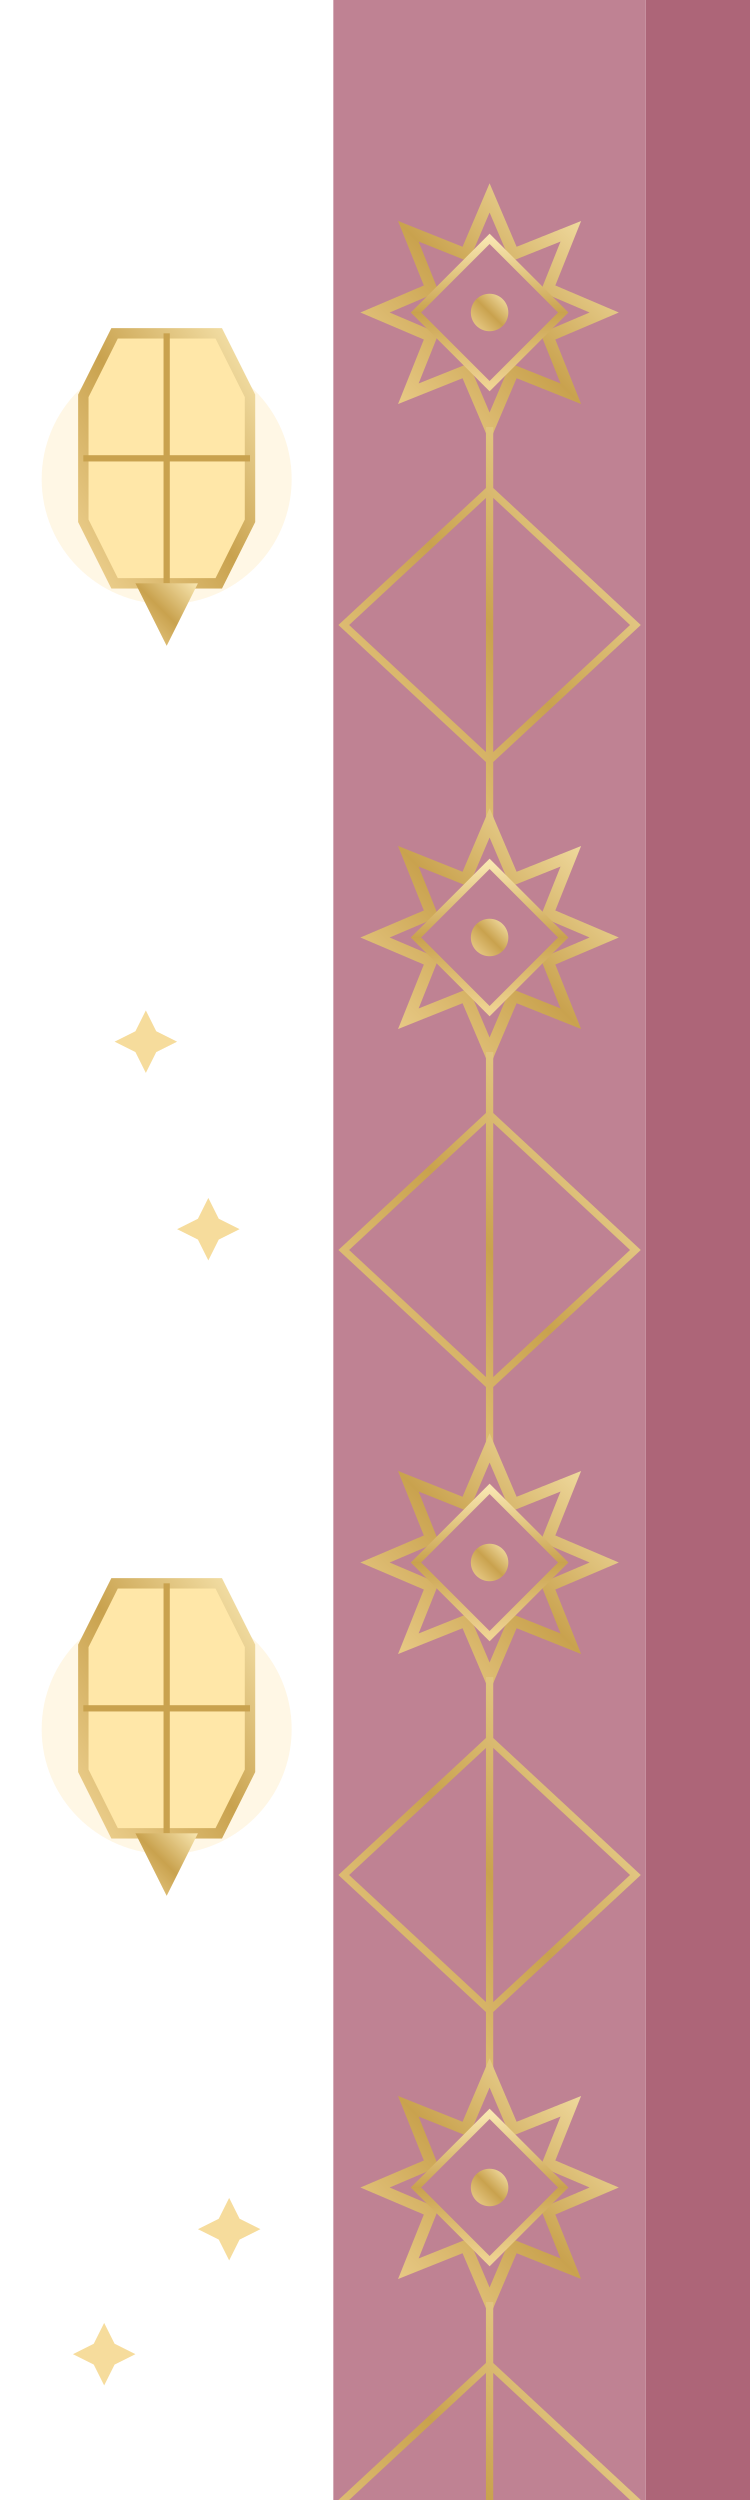
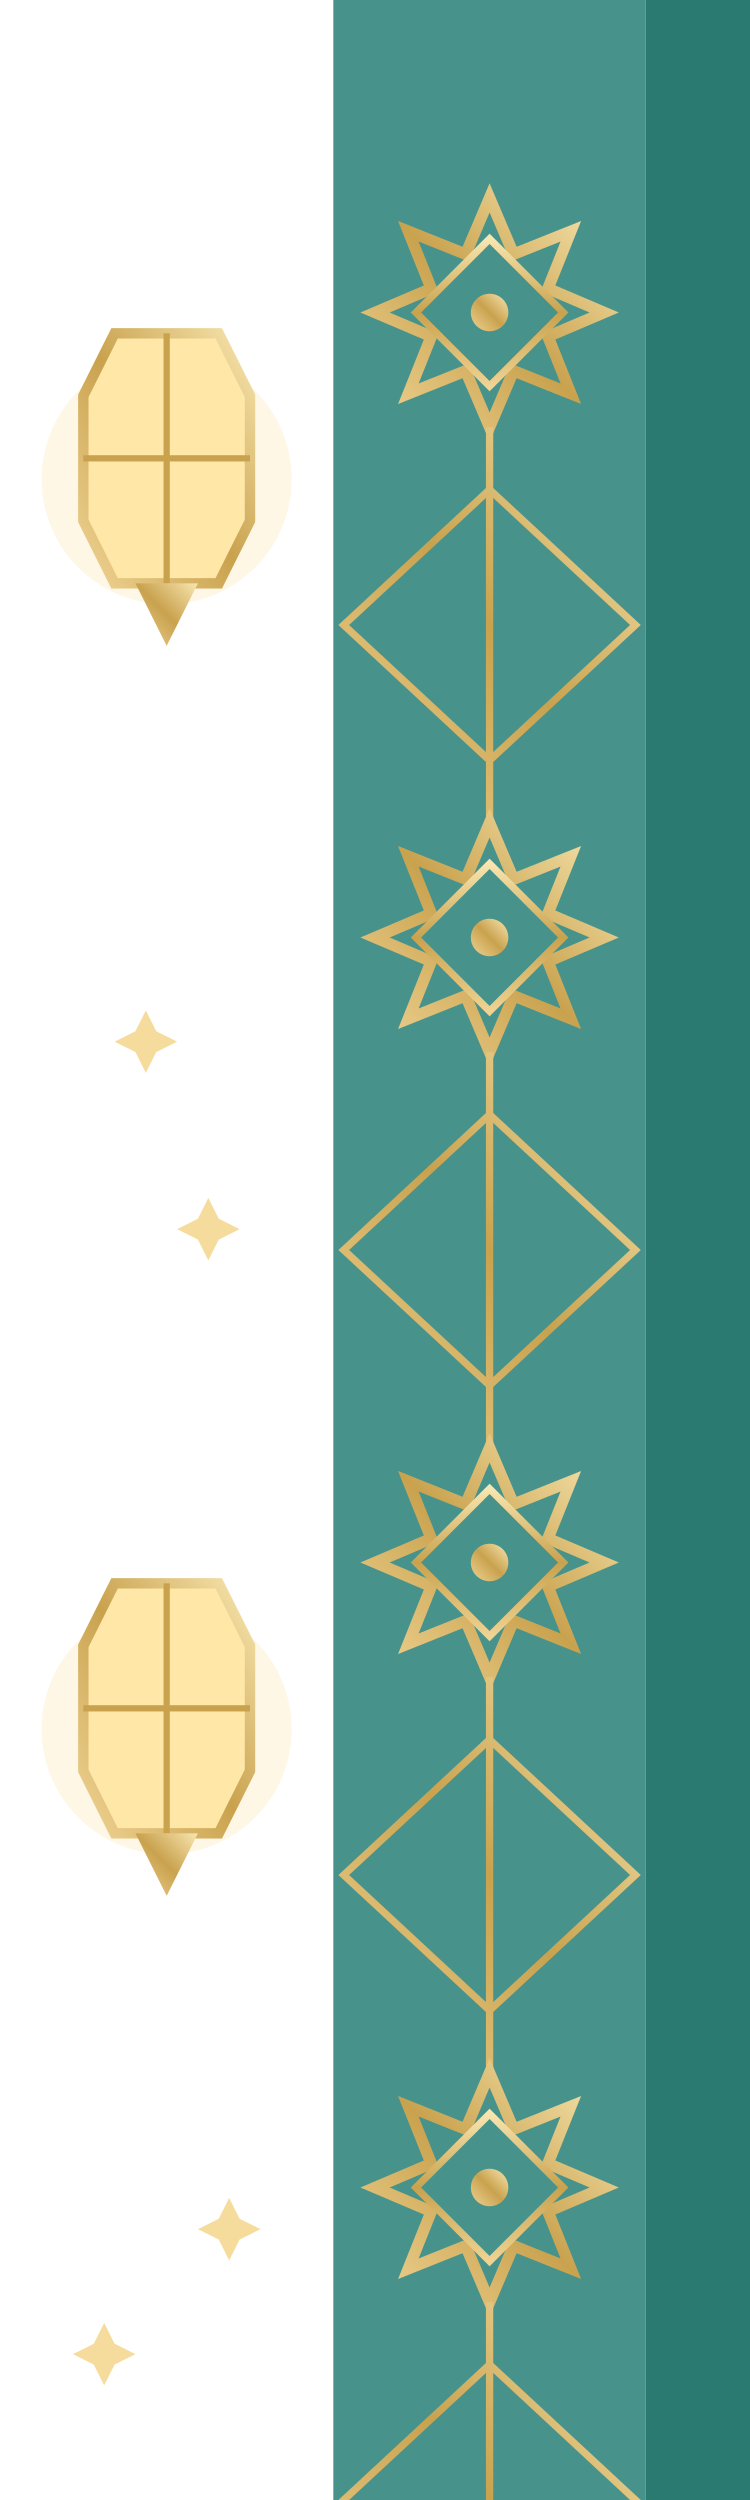
<svg xmlns="http://www.w3.org/2000/svg" viewBox="0 0 72 240" width="72" height="240">
  <defs>
    <linearGradient id="gd" x1="0" y1="0" x2="1" y2="1">
      <stop offset="0" stop-color="#f8e6b0" />
      <stop offset=".5" stop-color="#c9a24e" />
      <stop offset="1" stop-color="#efd393" />
    </linearGradient>
  </defs>
  <g transform="translate(72 0) scale(-1 1)">
-     <rect x="0" y="0" width="10" height="240" fill="#ad6578" />
+     <rect x="0" y="0" width="10" height="240" fill="#2a7a72" />
    <path d="M10 0 V240" stroke="url(#gd)" stroke-width="1.4" />
-     <rect x="10" y="0" width="30" height="240" fill="#b87487" opacity=".9" />
+     <rect x="10" y="0" width="30" height="240" fill="#33877e" opacity=".9" />
    <path d="M40 0 V240" stroke="url(#gd)" stroke-width="1" />
    <path d="M36.0 30.0 L30.6 32.3 L32.8 37.8 L27.3 35.6 L25.0 41.0 L22.7 35.6 L17.2 37.8 L19.4 32.3 L14.0 30.0 L19.4 27.7 L17.2 22.2 L22.7 24.4 L25.0 19.0 L27.3 24.4 L32.8 22.2 L30.6 27.7Z" fill="none" stroke="url(#gd)" stroke-width="1.1" />
    <rect x="20" y="25" width="10" height="10" fill="none" stroke="url(#gd)" stroke-width=".7" transform="rotate(45 25 30)" />
    <circle cx="25" cy="30" r="1.8" fill="url(#gd)" />
    <path d="M25 41 V79 M11 60 L25 47 L39 60 L25 73Z" fill="none" stroke="url(#gd)" stroke-width=".7" />
    <path d="M36.0 90.0 L30.6 92.3 L32.8 97.8 L27.3 95.6 L25.0 101.0 L22.7 95.6 L17.2 97.8 L19.4 92.3 L14.0 90.0 L19.4 87.7 L17.2 82.2 L22.7 84.4 L25.0 79.0 L27.3 84.4 L32.8 82.2 L30.6 87.7Z" fill="none" stroke="url(#gd)" stroke-width="1.1" />
    <rect x="20" y="85" width="10" height="10" fill="none" stroke="url(#gd)" stroke-width=".7" transform="rotate(45 25 90)" />
    <circle cx="25" cy="90" r="1.8" fill="url(#gd)" />
    <path d="M25 101 V139 M11 120 L25 107 L39 120 L25 133Z" fill="none" stroke="url(#gd)" stroke-width=".7" />
    <path d="M36.0 150.0 L30.6 152.3 L32.8 157.8 L27.3 155.6 L25.0 161.0 L22.7 155.6 L17.2 157.8 L19.4 152.3 L14.0 150.0 L19.4 147.7 L17.2 142.2 L22.7 144.4 L25.0 139.0 L27.3 144.4 L32.8 142.2 L30.6 147.7Z" fill="none" stroke="url(#gd)" stroke-width="1.1" />
    <rect x="20" y="145" width="10" height="10" fill="none" stroke="url(#gd)" stroke-width=".7" transform="rotate(45 25 150)" />
    <circle cx="25" cy="150" r="1.8" fill="url(#gd)" />
    <path d="M25 161 V199 M11 180 L25 167 L39 180 L25 193Z" fill="none" stroke="url(#gd)" stroke-width=".7" />
    <path d="M36.0 210.0 L30.6 212.3 L32.8 217.8 L27.3 215.6 L25.0 221.0 L22.7 215.6 L17.2 217.8 L19.4 212.3 L14.0 210.0 L19.4 207.7 L17.2 202.2 L22.7 204.4 L25.0 199.0 L27.3 204.4 L32.8 202.2 L30.6 207.7Z" fill="none" stroke="url(#gd)" stroke-width="1.1" />
    <rect x="20" y="205" width="10" height="10" fill="none" stroke="url(#gd)" stroke-width=".7" transform="rotate(45 25 210)" />
    <circle cx="25" cy="210" r="1.8" fill="url(#gd)" />
    <path d="M25 221 V259 M11 240 L25 227 L39 240 L25 253Z" fill="none" stroke="url(#gd)" stroke-width=".7" />
    <path d="M56 0 V32" stroke="url(#gd)" stroke-width=".7" />
    <circle cx="56" cy="46" r="12" fill="#ffd98a" opacity=".22" />
    <path d="M51 32 h10 l3 6 v12 l-3 6 h-10 l-3 -6 v-12z" fill="#ffe7a8" stroke="url(#gd)" stroke-width="1" />
    <path d="M56 32 V56 M48 44 H64" stroke="#c9a24e" stroke-width=".6" />
    <path d="M53 56 L56 62 L59 56Z" fill="url(#gd)" />
    <path d="M56 120 V152" stroke="url(#gd)" stroke-width=".7" />
    <circle cx="56" cy="166" r="12" fill="#ffd98a" opacity=".22" />
    <path d="M51 152 h10 l3 6 v12 l-3 6 h-10 l-3 -6 v-12z" fill="#ffe7a8" stroke="url(#gd)" stroke-width="1" />
    <path d="M56 152 V176 M48 164 H64" stroke="#c9a24e" stroke-width=".6" />
    <path d="M53 176 L56 182 L59 176Z" fill="url(#gd)" />
    <path d="M58 97 L59 99 L61 100 L59 101 L58 103 L57 101 L55 100 L57 99Z" fill="#f6dc9c" />
    <path d="M50 211 L51 213 L53 214 L51 215 L50 217 L49 215 L47 214 L49 213Z" fill="#f6dc9c" />
    <path d="M62 223 L63 225 L65 226 L63 227 L62 229 L61 227 L59 226 L61 225Z" fill="#f6dc9c" />
    <path d="M52 115 L53 117 L55 118 L53 119 L52 121 L51 119 L49 118 L51 117Z" fill="#f6dc9c" />
  </g>
</svg>
